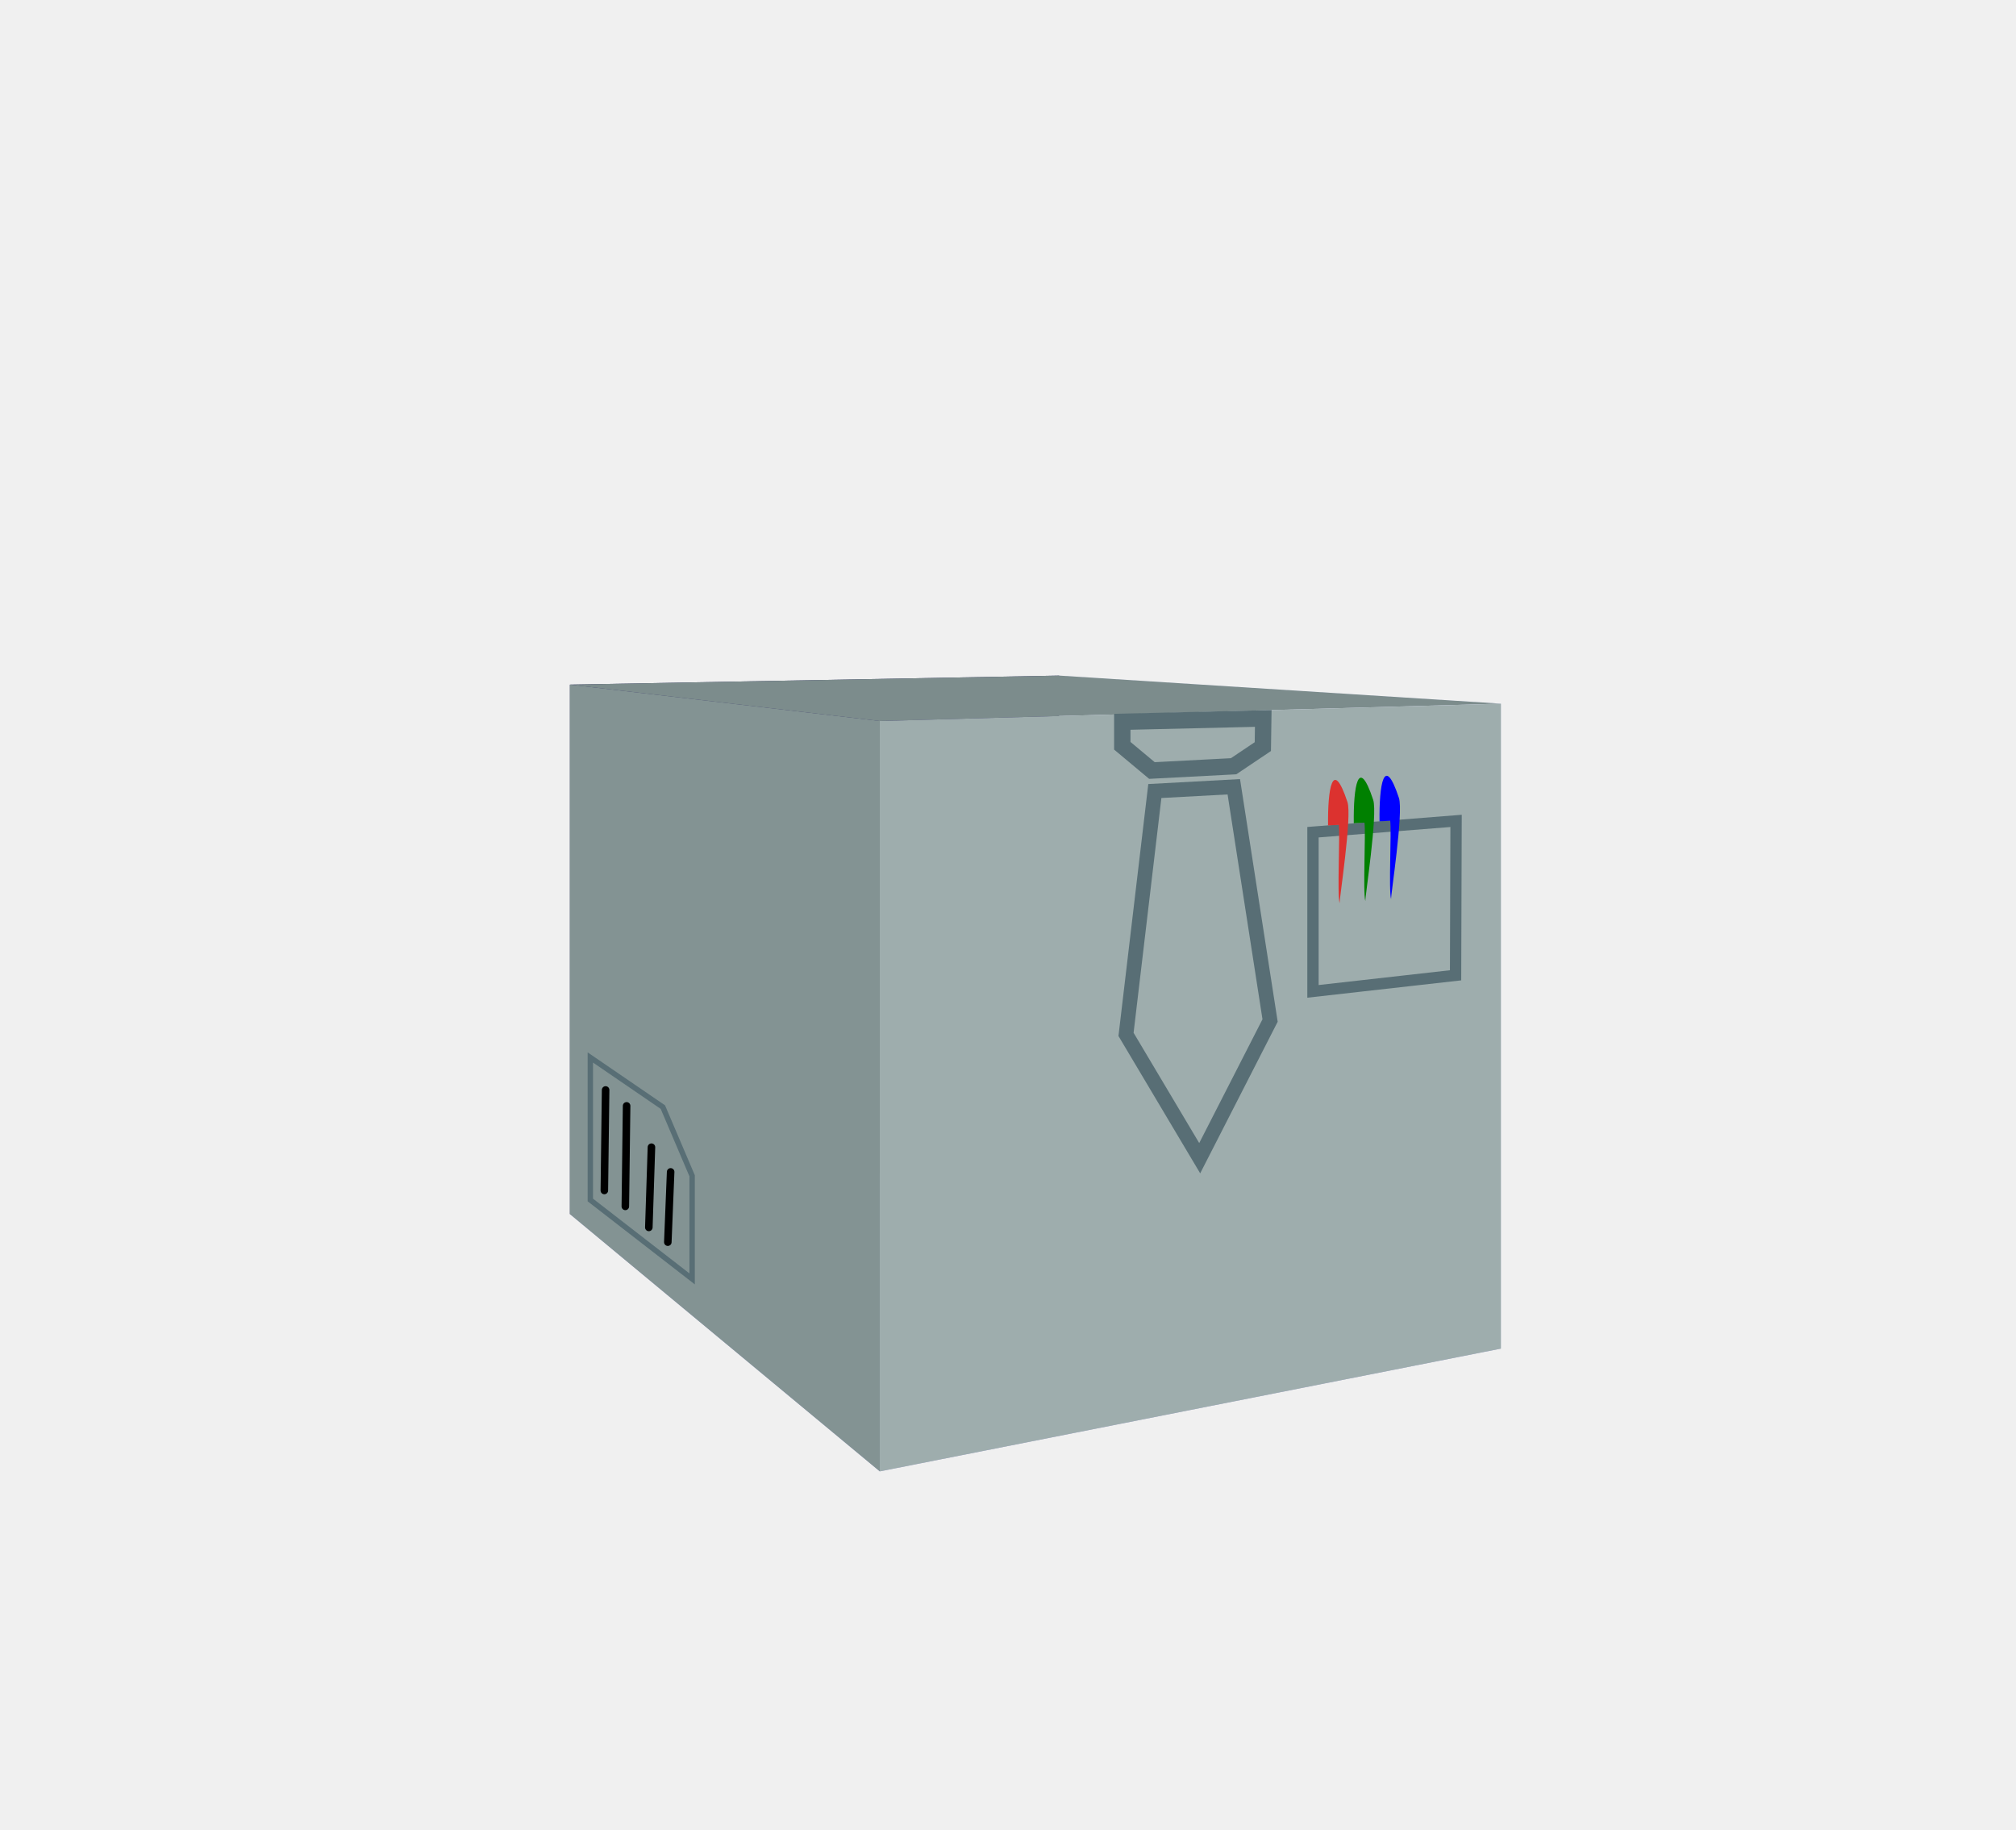
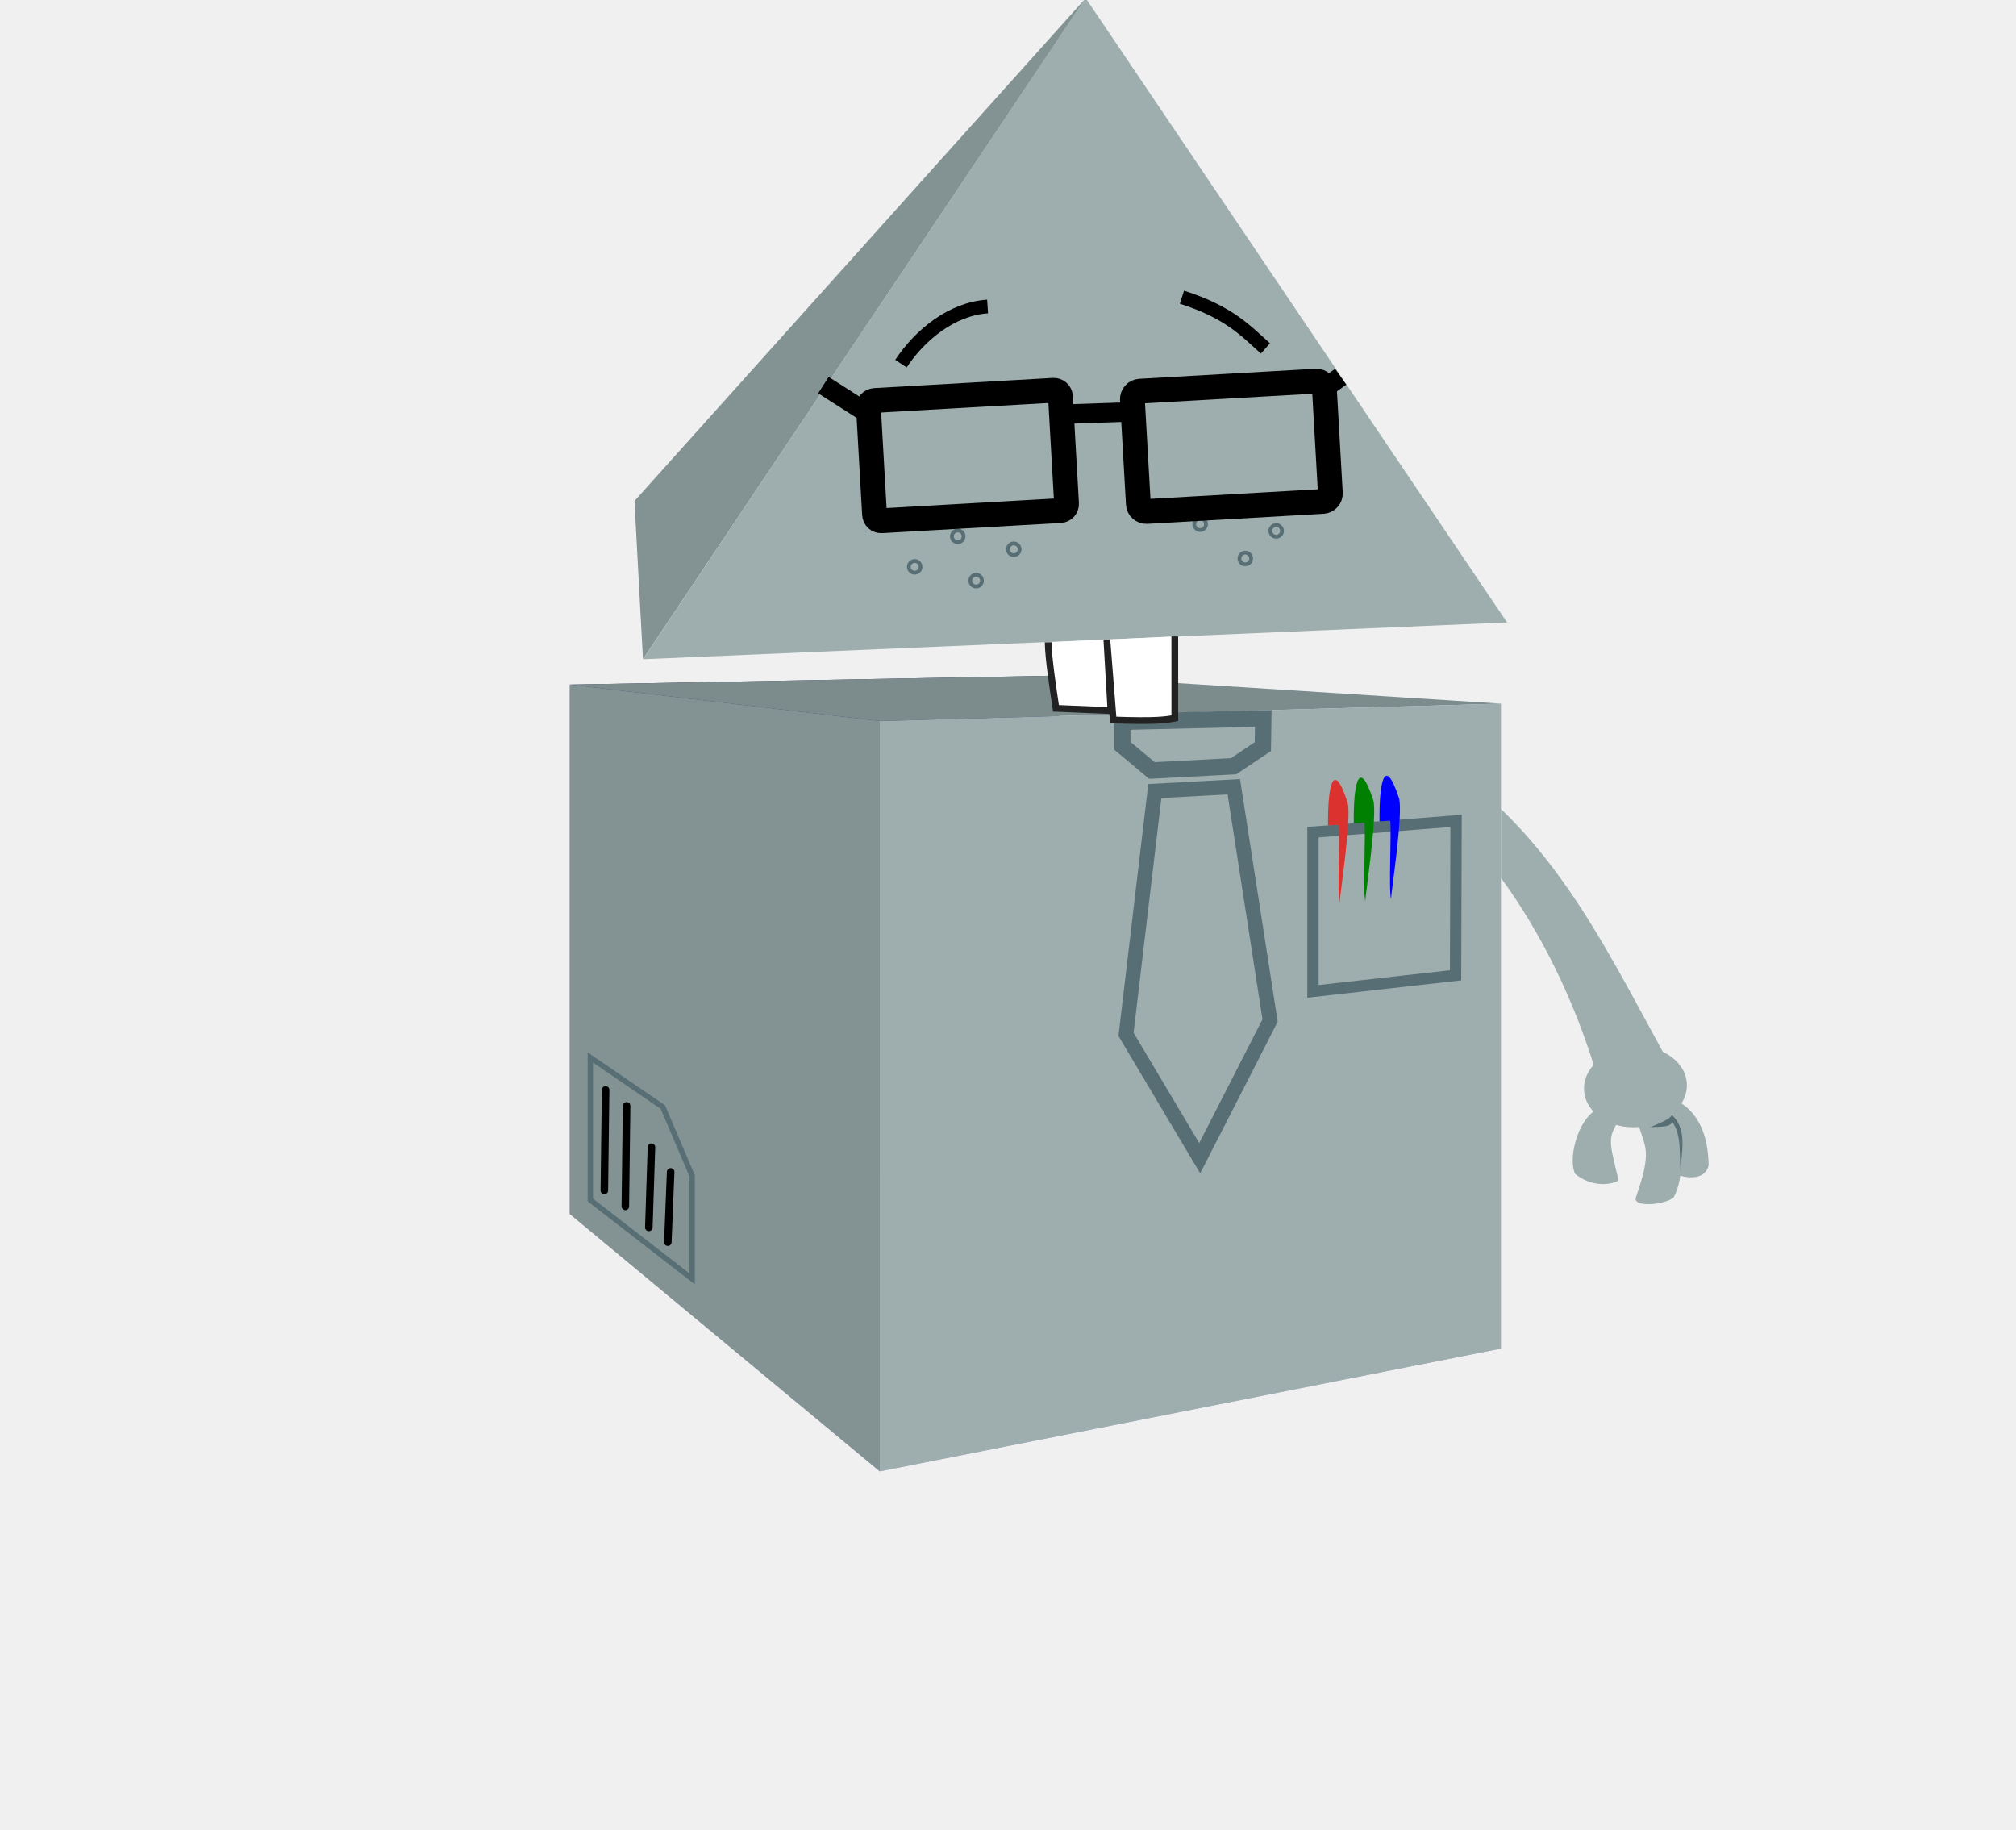
- <svg xmlns="http://www.w3.org/2000/svg" width="374.2" height="339.6" viewBox="0 0 374.2 339.6" id="svg2" version="1.1">
-   <defs id="defs153">
-     </defs>
-   <g id="g4571" style="opacity:1;fill:#753b26;fill-opacity:1;stroke:none;stroke-width:6.734;stroke-linecap:square;stroke-linejoin:miter;stroke-miterlimit:4;stroke-dasharray:none;stroke-opacity:1">
-     <path id="path4581" style="fill:#afafde;fill-rule:evenodd;stroke:none;stroke-width:1px;stroke-linecap:butt;stroke-linejoin:round;stroke-opacity:1" d="m 105.783,225.323 57.516,47.746 115.3,-22.786 -81.998,-36.796 z" points="163.299,273.068 278.599,250.283 196.601,213.487 105.783,225.323 " />
-     <path id="path4573" style="fill:#353564;fill-rule:evenodd;stroke:none;stroke-width:1px;stroke-linecap:butt;stroke-linejoin:round;stroke-opacity:1" d="m 105.783,127.056 0,98.266 90.818,-11.835 0,-88.106 z" points="105.783,225.323 196.601,213.487 196.601,125.381 105.783,127.056 " />
-     <path id="path4583" style="fill:#e9e9ff;fill-rule:evenodd;stroke:none;stroke-width:1px;stroke-linecap:butt;stroke-linejoin:round;stroke-opacity:1" d="m 196.601,125.381 81.998,5.207 0,119.694 -81.998,-36.796 z" points="278.599,130.589 278.599,250.283 196.601,213.487 196.601,125.381 " />
-     <path id="path4575" style="fill:#7c8c8c;fill-opacity:1;fill-rule:evenodd;stroke:none;stroke-width:1px;stroke-linecap:butt;stroke-linejoin:round;stroke-opacity:1" d="m 105.783,127.056 57.516,6.757 115.3,-3.225 -81.998,-5.207 z" points="163.299,133.813 278.599,130.589 196.601,125.381 105.783,127.056 " />
-     <path id="path4579" style="fill:#9eadad;fill-opacity:1;fill-rule:evenodd;stroke:none;stroke-width:1px;stroke-linecap:butt;stroke-linejoin:round;stroke-opacity:1" d="m 163.299,133.813 0,139.255 115.3,-22.786 0,-119.694 z" points="163.299,273.068 278.599,250.283 278.599,130.589 163.299,133.813 " />
-     <path id="path4577" style="fill:#839393;fill-opacity:1;fill-rule:evenodd;stroke:none;stroke-width:1px;stroke-linecap:butt;stroke-linejoin:round;stroke-opacity:1" d="m 105.783,127.056 57.516,6.757 0,139.255 -57.516,-47.746 z" points="163.299,133.813 163.299,273.068 105.783,225.323 105.783,127.056 " />
+ <svg xmlns="http://www.w3.org/2000/svg" version="1.1" id="svg2" viewBox="0 0 374.2 339.6" height="339.6" width="374.2">
+   <defs id="defs153" />
+   <path id="path4137" d="m 259.252,145.016 c -1.538,-4.632 1.462,-6.675 5.009,-5.737 22.648,13.22 32.896,35.005 44.533,56.19 -3.23,-0.896 -7.087,-1.82 -12.932,2.277 -9.504,-30.201 -26.944,-48.566 -36.61,-52.729 z" style="fill:#9eadad;fill-opacity:1;fill-rule:evenodd;stroke:none;stroke-width:1px;stroke-linecap:butt;stroke-linejoin:miter;stroke-opacity:1" />
+   <g style="opacity:1;fill:#753b26;fill-opacity:1;stroke:none;stroke-width:6.734;stroke-linecap:square;stroke-linejoin:miter;stroke-miterlimit:4;stroke-dasharray:none;stroke-opacity:1" id="g4571">
+     <path points="163.299,273.068 278.599,250.283 196.601,213.487 105.783,225.323 " d="m 105.783,225.323 57.516,47.746 115.3,-22.786 -81.998,-36.796 z" style="fill:#afafde;fill-rule:evenodd;stroke:none;stroke-width:1px;stroke-linecap:butt;stroke-linejoin:round;stroke-opacity:1" id="path4581" />
+     <path points="105.783,225.323 196.601,213.487 196.601,125.381 105.783,127.056 " d="m 105.783,127.056 0,98.266 90.818,-11.835 0,-88.106 z" style="fill:#353564;fill-rule:evenodd;stroke:none;stroke-width:1px;stroke-linecap:butt;stroke-linejoin:round;stroke-opacity:1" id="path4573" />
+     <path points="278.599,130.589 278.599,250.283 196.601,213.487 196.601,125.381 " d="m 196.601,125.381 81.998,5.207 0,119.694 -81.998,-36.796 z" style="fill:#e9e9ff;fill-rule:evenodd;stroke:none;stroke-width:1px;stroke-linecap:butt;stroke-linejoin:round;stroke-opacity:1" id="path4583" />
+     <path points="163.299,133.813 278.599,130.589 196.601,125.381 105.783,127.056 " d="m 105.783,127.056 57.516,6.757 115.3,-3.225 -81.998,-5.207 z" style="fill:#7c8c8c;fill-opacity:1;fill-rule:evenodd;stroke:none;stroke-width:1px;stroke-linecap:butt;stroke-linejoin:round;stroke-opacity:1" id="path4575" />
+     <path points="163.299,273.068 278.599,250.283 278.599,130.589 163.299,133.813 " d="m 163.299,133.813 0,139.255 115.3,-22.786 0,-119.694 z" style="fill:#9eadad;fill-opacity:1;fill-rule:evenodd;stroke:none;stroke-width:1px;stroke-linecap:butt;stroke-linejoin:round;stroke-opacity:1" id="path4579" />
+     <path points="163.299,133.813 163.299,273.068 105.783,225.323 105.783,127.056 " d="m 105.783,127.056 57.516,6.757 0,139.255 -57.516,-47.746 z" style="fill:#839393;fill-opacity:1;fill-rule:evenodd;stroke:none;stroke-width:1px;stroke-linecap:butt;stroke-linejoin:round;stroke-opacity:1" id="path4577" />
  </g>
-   <path style="fill:none;fill-opacity:1;fill-rule:evenodd;stroke:#586e75;stroke-width:3.038;stroke-linecap:butt;stroke-linejoin:miter;stroke-miterlimit:4;stroke-dasharray:none;stroke-opacity:1" d="m 208.314,133.955 0,4.448 5.504,4.595 15.158,-0.792 5.426,-3.643 0.077,-5.228 z" id="path4673" />
-   <path style="fill:none;fill-opacity:1;fill-rule:evenodd;stroke:#586e75;stroke-width:2.719;stroke-linecap:butt;stroke-linejoin:miter;stroke-miterlimit:4;stroke-dasharray:none;stroke-opacity:1" d="m 214.355,146.805 14.658,-0.792 6.735,43.381 -13.065,25.553 -13.676,-22.978 z" id="path4675" />
-   <path style="fill:none;fill-rule:evenodd;stroke:#586e75;stroke-width:2.1;stroke-linecap:butt;stroke-linejoin:miter;stroke-miterlimit:4;stroke-dasharray:none;stroke-opacity:1" d="m 243.708,154.445 0,29.54 26.469,-2.981 0.093,-28.657 z" id="path4150" />
-   <path style="fill:#dc322f;fill-opacity:1;fill-rule:evenodd;stroke:none;stroke-width:1px;stroke-linecap:butt;stroke-linejoin:miter;stroke-opacity:1" d="m 248.492,153.085 c 0.264,1.954 -0.32,12.863 0.162,14.56 -0.093,-0.582 2.333,-16.137 1.456,-18.789 -2.782,-8.412 -3.688,-2.386 -3.601,4.335 l 1.983,-0.106 z" id="path4152" />
-   <path style="fill:#008000;fill-opacity:1;fill-rule:evenodd;stroke:none;stroke-width:1px;stroke-linecap:butt;stroke-linejoin:miter;stroke-opacity:1" d="m 253.266,152.672 c 0.264,1.954 -0.32,12.863 0.162,14.56 -0.093,-0.582 2.333,-16.137 1.456,-18.789 -2.782,-8.412 -3.688,-2.386 -3.601,4.335 l 1.983,-0.106 z" id="path4152-5" />
-   <path style="fill:#0000ff;fill-opacity:1;fill-rule:evenodd;stroke:none;stroke-width:1px;stroke-linecap:butt;stroke-linejoin:miter;stroke-opacity:1" d="m 258.045,152.322 c 0.264,1.954 -0.32,12.863 0.162,14.56 -0.093,-0.582 2.333,-16.137 1.456,-18.789 -2.782,-8.412 -3.688,-2.386 -3.601,4.335 l 1.983,-0.106 z" id="path4152-2" />
-   <path style="fill:none;fill-rule:evenodd;stroke:#586e75;stroke-width:1px;stroke-linecap:butt;stroke-linejoin:miter;stroke-opacity:1" d="m 109.577,196.253 0,26.45 18.893,14.642 0,-19.129 -5.432,-12.752 z" id="path4382" />
-   <path style="fill:none;fill-rule:evenodd;stroke:#000000;stroke-width:1.4;stroke-linecap:round;stroke-linejoin:miter;stroke-miterlimit:4;stroke-dasharray:none;stroke-opacity:1" d="m 112.411,202.282 -0.236,18.656" id="path4386" />
-   <path style="fill:none;fill-rule:evenodd;stroke:#000000;stroke-width:1.4;stroke-linecap:round;stroke-linejoin:miter;stroke-miterlimit:4;stroke-dasharray:none;stroke-opacity:1" d="m 116.307,205.234 -0.236,18.656" id="path4386-1" />
-   <path style="fill:none;fill-rule:evenodd;stroke:#000000;stroke-width:1.4;stroke-linecap:round;stroke-linejoin:miter;stroke-miterlimit:4;stroke-dasharray:none;stroke-opacity:1" d="m 120.918,212.903 -0.485,14.89" id="path4403" />
-   <path style="fill:none;fill-rule:evenodd;stroke:#000000;stroke-width:1.4;stroke-linecap:round;stroke-linejoin:miter;stroke-miterlimit:4;stroke-dasharray:none;stroke-opacity:1" d="m 124.481,217.488 -0.524,13.041" id="path4403-6" />
+   <path id="path4673" d="m 208.314,133.955 0,4.448 5.504,4.595 15.158,-0.792 5.426,-3.643 0.077,-5.228 z" style="fill:none;fill-opacity:1;fill-rule:evenodd;stroke:#586e75;stroke-width:3.038;stroke-linecap:butt;stroke-linejoin:miter;stroke-miterlimit:4;stroke-dasharray:none;stroke-opacity:1" />
+   <path id="path4675" d="m 214.355,146.805 14.658,-0.792 6.735,43.381 -13.065,25.553 -13.676,-22.978 z" style="fill:none;fill-opacity:1;fill-rule:evenodd;stroke:#586e75;stroke-width:2.719;stroke-linecap:butt;stroke-linejoin:miter;stroke-miterlimit:4;stroke-dasharray:none;stroke-opacity:1" />
+   <path id="path4150" d="m 243.708,154.445 0,29.54 26.469,-2.981 0.093,-28.657 z" style="fill:none;fill-rule:evenodd;stroke:#586e75;stroke-width:2.1;stroke-linecap:butt;stroke-linejoin:miter;stroke-miterlimit:4;stroke-dasharray:none;stroke-opacity:1" />
+   <path id="path4152" d="m 248.492,153.085 c 0.264,1.954 -0.32,12.863 0.162,14.56 -0.093,-0.582 2.333,-16.137 1.456,-18.789 -2.782,-8.412 -3.688,-2.386 -3.601,4.335 l 1.983,-0.106 z" style="fill:#dc322f;fill-opacity:1;fill-rule:evenodd;stroke:none;stroke-width:1px;stroke-linecap:butt;stroke-linejoin:miter;stroke-opacity:1" />
+   <path id="path4152-5" d="m 253.266,152.672 c 0.264,1.954 -0.32,12.863 0.162,14.56 -0.093,-0.582 2.333,-16.137 1.456,-18.789 -2.782,-8.412 -3.688,-2.386 -3.601,4.335 l 1.983,-0.106 z" style="fill:#008000;fill-opacity:1;fill-rule:evenodd;stroke:none;stroke-width:1px;stroke-linecap:butt;stroke-linejoin:miter;stroke-opacity:1" />
+   <path id="path4152-2" d="m 258.045,152.322 c 0.264,1.954 -0.32,12.863 0.162,14.56 -0.093,-0.582 2.333,-16.137 1.456,-18.789 -2.782,-8.412 -3.688,-2.386 -3.601,4.335 l 1.983,-0.106 z" style="fill:#0000ff;fill-opacity:1;fill-rule:evenodd;stroke:none;stroke-width:1px;stroke-linecap:butt;stroke-linejoin:miter;stroke-opacity:1" />
+   <path id="path4382" d="m 109.577,196.253 0,26.45 18.893,14.642 0,-19.129 -5.432,-12.752 z" style="fill:none;fill-rule:evenodd;stroke:#586e75;stroke-width:1px;stroke-linecap:butt;stroke-linejoin:miter;stroke-opacity:1" />
+   <path id="path4386" d="m 112.411,202.282 -0.236,18.656" style="fill:none;fill-rule:evenodd;stroke:#000000;stroke-width:1.4;stroke-linecap:round;stroke-linejoin:miter;stroke-miterlimit:4;stroke-dasharray:none;stroke-opacity:1" />
+   <path id="path4386-1" d="m 116.307,205.234 -0.236,18.656" style="fill:none;fill-rule:evenodd;stroke:#000000;stroke-width:1.4;stroke-linecap:round;stroke-linejoin:miter;stroke-miterlimit:4;stroke-dasharray:none;stroke-opacity:1" />
+   <path id="path4403" d="m 120.918,212.903 -0.485,14.89" style="fill:none;fill-rule:evenodd;stroke:#000000;stroke-width:1.4;stroke-linecap:round;stroke-linejoin:miter;stroke-miterlimit:4;stroke-dasharray:none;stroke-opacity:1" />
+   <path id="path4403-6" d="m 124.481,217.488 -0.524,13.041" style="fill:none;fill-rule:evenodd;stroke:#000000;stroke-width:1.4;stroke-linecap:round;stroke-linejoin:miter;stroke-miterlimit:4;stroke-dasharray:none;stroke-opacity:1" />
+   <path id="path4668" d="m 119.344,122.317 -1.58,-29.335 83.708,-93.255 z" style="fill:#839393;fill-opacity:1;fill-rule:evenodd;stroke:none;stroke-width:1px;stroke-linecap:butt;stroke-linejoin:miter;stroke-opacity:1" />
+   <path id="path4149" d="M 201.505,-0.372 119.346,122.346 279.735,115.518 Z" style="fill:#9eadad;fill-opacity:1;fill-rule:evenodd;stroke:none;stroke-width:1px;stroke-linecap:butt;stroke-linejoin:miter;stroke-opacity:1" />
+   <circle transform="scale(1,-1)" r="1.086" cy="-101.939" cx="188.168" id="path4271-3" style="opacity:1;fill:none;fill-opacity:1;stroke:#586e75;stroke-width:0.7;stroke-linecap:square;stroke-linejoin:miter;stroke-miterlimit:4;stroke-dasharray:none;stroke-opacity:1" />
+   <path id="path4177" d="m 152.842,71.472 7.533,4.813" style="fill:none;fill-rule:evenodd;stroke:#000000;stroke-width:3.612;stroke-linecap:butt;stroke-linejoin:miter;stroke-miterlimit:4;stroke-dasharray:none;stroke-opacity:1" />
+   <circle r="1.086" cy="99.534" cx="177.774" id="path4271-5-3" style="opacity:1;fill:none;fill-opacity:1;stroke:#586e75;stroke-width:0.7;stroke-linecap:square;stroke-linejoin:miter;stroke-miterlimit:4;stroke-dasharray:none;stroke-opacity:1" />
+   <rect transform="matrix(0.9983778,-0.05693608,0.05693608,0.9983778,0,0)" ry="1.231" y="83.448" x="156.628" height="22.36" width="35.697" id="rect4179" style="opacity:1;fill:none;fill-opacity:0.851;stroke:#000000;stroke-width:4.599;stroke-linecap:square;stroke-linejoin:miter;stroke-miterlimit:4;stroke-dasharray:none;stroke-opacity:1" />
+   <circle r="1.086" cy="98.526" cx="236.88" id="path4271-5-9" style="opacity:1;fill:none;fill-opacity:1;stroke:#586e75;stroke-width:0.7;stroke-linecap:square;stroke-linejoin:miter;stroke-miterlimit:4;stroke-dasharray:none;stroke-opacity:1" />
+   <circle r="1.086" cy="97.285" cx="222.763" id="path4271-5" style="opacity:1;fill:none;fill-opacity:1;stroke:#586e75;stroke-width:0.7;stroke-linecap:square;stroke-linejoin:miter;stroke-miterlimit:4;stroke-dasharray:none;stroke-opacity:1" />
+   <rect transform="matrix(0.9983778,-0.05693608,0.05693608,0.9983778,0,0)" ry="1.476" y="84.527" x="205.626" height="22.36" width="35.697" id="rect4179-7" style="opacity:1;fill:none;fill-opacity:0.851;stroke:#000000;stroke-width:4.599;stroke-linecap:square;stroke-linejoin:miter;stroke-miterlimit:4;stroke-dasharray:none;stroke-opacity:1" />
+   <path id="path6425" d="m 194.554,119.206 c 0.052,3 0.88,8.471 1.451,12.25 l 10.201,0.425 -0.757,-13.173 1.179,14.913 c 7.819,0.278 9.802,-0.017 11.437,-0.337 l -0.007,-15.175" style="fill:#ffffff;fill-opacity:1;fill-rule:evenodd;stroke:#222222;stroke-width:1.252px;stroke-linecap:butt;stroke-linejoin:miter;stroke-opacity:1" />
+   <path id="path4177-7" d="m 198.244,76.842 10.929,-0.38" style="fill:none;fill-rule:evenodd;stroke:#000000;stroke-width:3.612;stroke-linecap:butt;stroke-linejoin:miter;stroke-miterlimit:4;stroke-dasharray:none;stroke-opacity:1" />
+   <path id="path4177-7-7" d="m 247.047,71.2 1.811,-1.28" style="fill:none;fill-rule:evenodd;stroke:#000000;stroke-width:3.612;stroke-linecap:butt;stroke-linejoin:miter;stroke-miterlimit:4;stroke-dasharray:none;stroke-opacity:1" />
+   <path id="path4287" d="m 167.228,67.486 c 3.531,-5.325 9.423,-10.167 16.084,-10.608" style="fill:none;fill-rule:evenodd;stroke:#000000;stroke-width:2.545;stroke-linecap:butt;stroke-linejoin:miter;stroke-miterlimit:4;stroke-dasharray:none;stroke-opacity:1" />
+   <path id="path4289" d="m 234.883,64.662 c -3.706,-3.321 -6.757,-6.71 -15.496,-9.511" style="fill:none;fill-rule:evenodd;stroke:#000000;stroke-width:2.545;stroke-linecap:butt;stroke-linejoin:miter;stroke-miterlimit:4;stroke-dasharray:none;stroke-opacity:1" />
+   <circle r="1.086" cy="107.757" cx="181.187" id="path4271" style="opacity:1;fill:none;fill-opacity:1;stroke:#586e75;stroke-width:0.7;stroke-linecap:square;stroke-linejoin:miter;stroke-miterlimit:4;stroke-dasharray:none;stroke-opacity:1" />
+   <circle r="1.086" cy="103.646" cx="231.14" id="path4271-9" style="opacity:1;fill:none;fill-opacity:1;stroke:#586e75;stroke-width:0.7;stroke-linecap:square;stroke-linejoin:miter;stroke-miterlimit:4;stroke-dasharray:none;stroke-opacity:1" />
+   <circle r="1.086" cy="105.197" cx="169.785" id="path4271-5-0" style="opacity:1;fill:none;fill-opacity:1;stroke:#586e75;stroke-width:0.7;stroke-linecap:square;stroke-linejoin:miter;stroke-miterlimit:4;stroke-dasharray:none;stroke-opacity:1" />
+   <path id="path4135" d="m 296.172,206.016 c -3.547,2.229 -5.095,9.249 -3.799,11.851 3.986,3.178 8.134,1.452 8.051,1.109 -1.991,-8.154 -2.065,-7.642 0.883,-12.415 z" style="fill:#9eadad;fill-opacity:1;fill-rule:evenodd;stroke:none;stroke-width:1px;stroke-linecap:butt;stroke-linejoin:miter;stroke-opacity:1" />
+   <path id="path4146" d="m 304.075,208.531 c 1.292,4.599 2.633,4.89 -0.421,13.665 -0.688,1.977 5.333,1.405 6.954,0.086 2.223,-3.784 1.973,-12.199 -0.821,-15.891 z" style="fill:#9eadad;fill-opacity:1;fill-rule:evenodd;stroke:none;stroke-width:1.633px;stroke-linecap:butt;stroke-linejoin:miter;stroke-opacity:1" />
+   <path id="path4148" d="m 310.805,217.794 c 1.901,0.89 5.565,1.417 6.335,-1.451 -0.045,-4.056 -0.977,-9.367 -5.741,-11.986 l -3.254,3.224 c 1.537,1.955 2.012,4.993 2.66,10.213 z" style="fill:#9eadad;fill-opacity:1;fill-rule:evenodd;stroke:none;stroke-width:1.633px;stroke-linecap:butt;stroke-linejoin:miter;stroke-opacity:1" />
+   <ellipse transform="matrix(0.9964635,-0.08402683,0.08402683,0.9964635,0,0)" ry="7.477" rx="9.558" cy="226.509" cx="285.54" id="path4159" style="opacity:1;fill:#9eadad;fill-opacity:1;stroke:none;stroke-width:2.336;stroke-linecap:square;stroke-linejoin:miter;stroke-miterlimit:4;stroke-dasharray:none;stroke-opacity:1" />
+   <path id="path4151" d="m 306.125,209.344 c 0.911,-0.501 3.939,0.209 4.251,-1.188 1.869,2.651 1.239,5.959 1.606,9.609 -0.241,-2.78 1.615,-7.862 -1.639,-10.821 -0.776,1.139 -3.083,1.699 -4.218,2.4 z" style="fill:#586e75;fill-opacity:1;fill-rule:evenodd;stroke:none;stroke-width:1px;stroke-linecap:butt;stroke-linejoin:miter;stroke-opacity:1" />
</svg>
